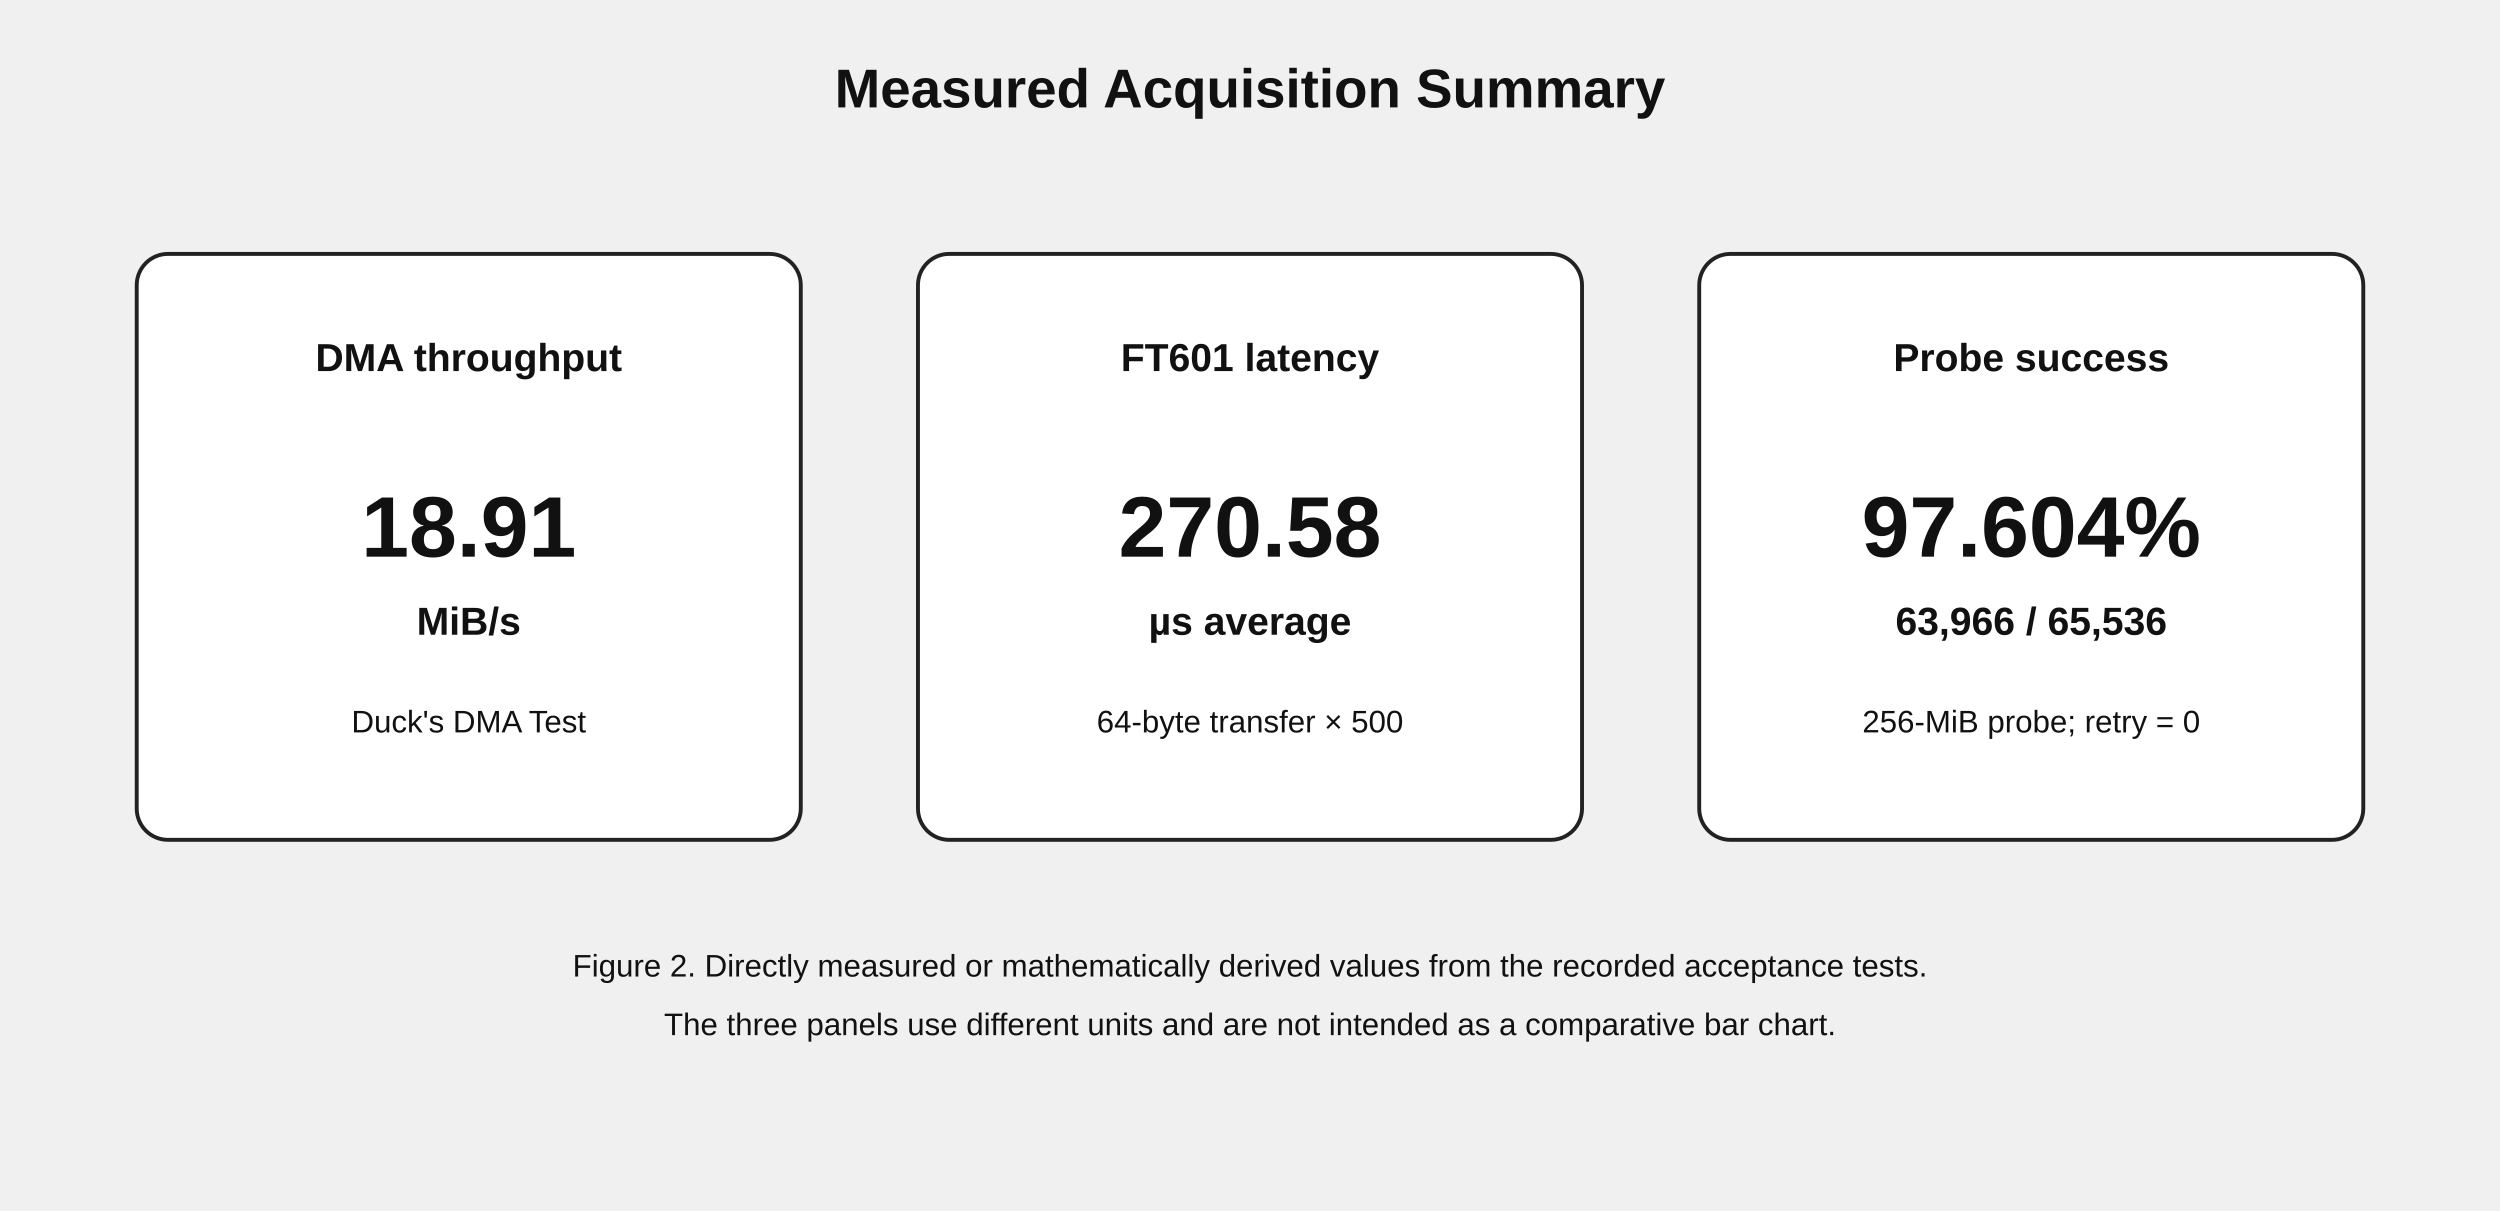
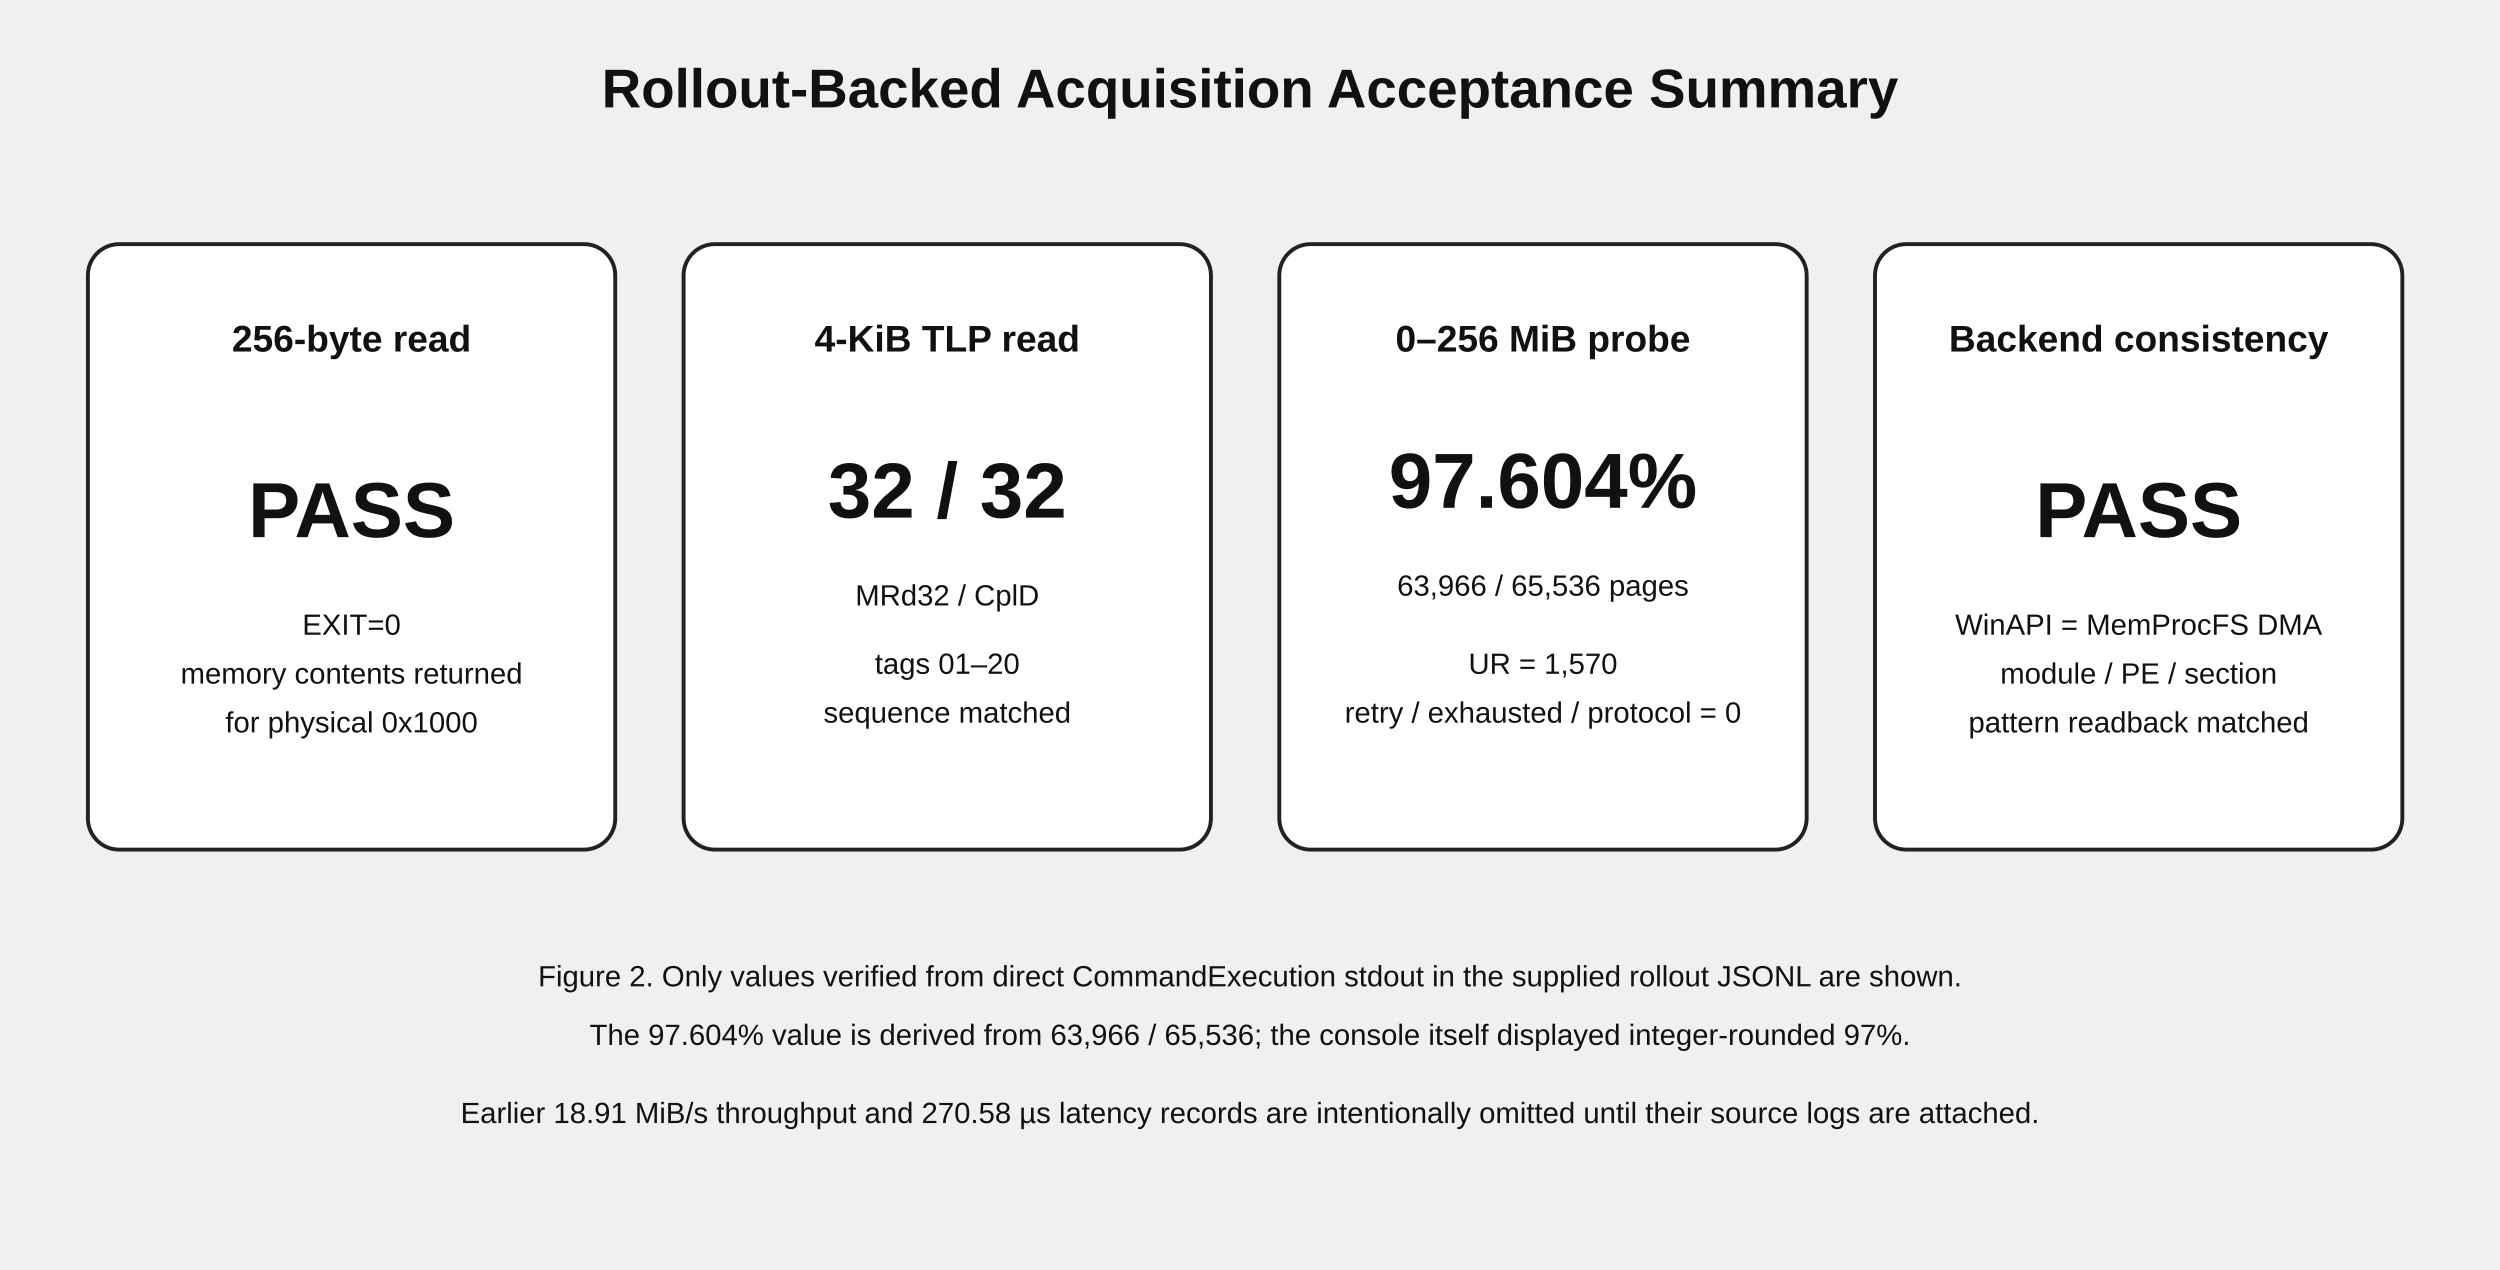
- <svg xmlns="http://www.w3.org/2000/svg" width="1280" height="620" viewBox="0 0 1280 620">
+ <svg xmlns="http://www.w3.org/2000/svg" width="1280" height="650" viewBox="0 0 1280 650">
  <style>
text { font-family: Arial, Helvetica, sans-serif; fill:#111; }
.title { font-size:28px; font-weight:700; }
- .metric { font-size:44px; font-weight:700; }
- .label { font-size:20px; font-weight:700; }
- .small { font-size:16px; }
+ .metric { font-size:40px; font-weight:700; }
+ .label { font-size:19px; font-weight:700; }
+ .small { font-size:15px; }
.card { fill:#fff; stroke:#222; stroke-width:2; rx:16; }
</style>
-   <text x="640" y="55" text-anchor="middle" class="title">Measured Acquisition Summary</text>
-   <rect class="card" x="70" y="130" width="340" height="300" />
-   <text x="240" y="190" text-anchor="middle" class="label">DMA throughput</text>
-   <text x="240" y="285" text-anchor="middle" class="metric">18.91</text>
-   <text x="240" y="325" text-anchor="middle" class="label">MiB/s</text>
-   <text x="240" y="375" text-anchor="middle" class="small">Duck's DMA Test</text>
-   <rect class="card" x="470" y="130" width="340" height="300" />
-   <text x="640" y="190" text-anchor="middle" class="label">FT601 latency</text>
-   <text x="640" y="285" text-anchor="middle" class="metric">270.58</text>
-   <text x="640" y="325" text-anchor="middle" class="label">µs average</text>
-   <text x="640" y="375" text-anchor="middle" class="small">64-byte transfer × 500</text>
-   <rect class="card" x="870" y="130" width="340" height="300" />
-   <text x="1040" y="190" text-anchor="middle" class="label">Probe success</text>
-   <text x="1040" y="285" text-anchor="middle" class="metric">97.604%</text>
-   <text x="1040" y="325" text-anchor="middle" class="label">63,966 / 65,536</text>
-   <text x="1040" y="375" text-anchor="middle" class="small">256-MiB probe; retry = 0</text>
-   <text x="640" y="500" text-anchor="middle" class="small">Figure 2. Directly measured or mathematically derived values from the recorded acceptance tests.</text>
-   <text x="640" y="530" text-anchor="middle" class="small">The three panels use different units and are not intended as a comparative bar chart.</text>
+   <text x="640" y="55" text-anchor="middle" class="title">Rollout-Backed Acquisition Acceptance Summary</text>
+   <rect class="card" x="45" y="125" width="270" height="310" />
+   <text x="180" y="180" text-anchor="middle" class="label">256-byte read</text>
+   <text x="180" y="275" text-anchor="middle" class="metric">PASS</text>
+   <text x="180" y="325" text-anchor="middle" class="small">EXIT=0</text>
+   <text x="180" y="350" text-anchor="middle" class="small">memory contents returned</text>
+   <text x="180" y="375" text-anchor="middle" class="small">for physical 0x1000</text>
+   <rect class="card" x="350" y="125" width="270" height="310" />
+   <text x="485" y="180" text-anchor="middle" class="label">4-KiB TLP read</text>
+   <text x="485" y="265" text-anchor="middle" class="metric">32 / 32</text>
+   <text x="485" y="310" text-anchor="middle" class="small">MRd32 / CplD</text>
+   <text x="485" y="345" text-anchor="middle" class="small">tags 01–20</text>
+   <text x="485" y="370" text-anchor="middle" class="small">sequence matched</text>
+   <rect class="card" x="655" y="125" width="270" height="310" />
+   <text x="790" y="180" text-anchor="middle" class="label">0–256 MiB probe</text>
+   <text x="790" y="260" text-anchor="middle" class="metric">97.604%</text>
+   <text x="790" y="305" text-anchor="middle" class="small">63,966 / 65,536 pages</text>
+   <text x="790" y="345" text-anchor="middle" class="small">UR = 1,570</text>
+   <text x="790" y="370" text-anchor="middle" class="small">retry / exhausted / protocol = 0</text>
+   <rect class="card" x="960" y="125" width="270" height="310" />
+   <text x="1095" y="180" text-anchor="middle" class="label">Backend consistency</text>
+   <text x="1095" y="275" text-anchor="middle" class="metric">PASS</text>
+   <text x="1095" y="325" text-anchor="middle" class="small">WinAPI = MemProcFS DMA</text>
+   <text x="1095" y="350" text-anchor="middle" class="small">module / PE / section</text>
+   <text x="1095" y="375" text-anchor="middle" class="small">pattern readback matched</text>
+   <text x="640" y="505" text-anchor="middle" class="small">Figure 2. Only values verified from direct CommandExecution stdout in the supplied rollout JSONL are shown.</text>
+   <text x="640" y="535" text-anchor="middle" class="small">The 97.604% value is derived from 63,966 / 65,536; the console itself displayed integer-rounded 97%.</text>
+   <text x="640" y="575" text-anchor="middle" class="small">Earlier 18.91 MiB/s throughput and 270.58 µs latency records are intentionally omitted until their source logs are attached.</text>
</svg>
